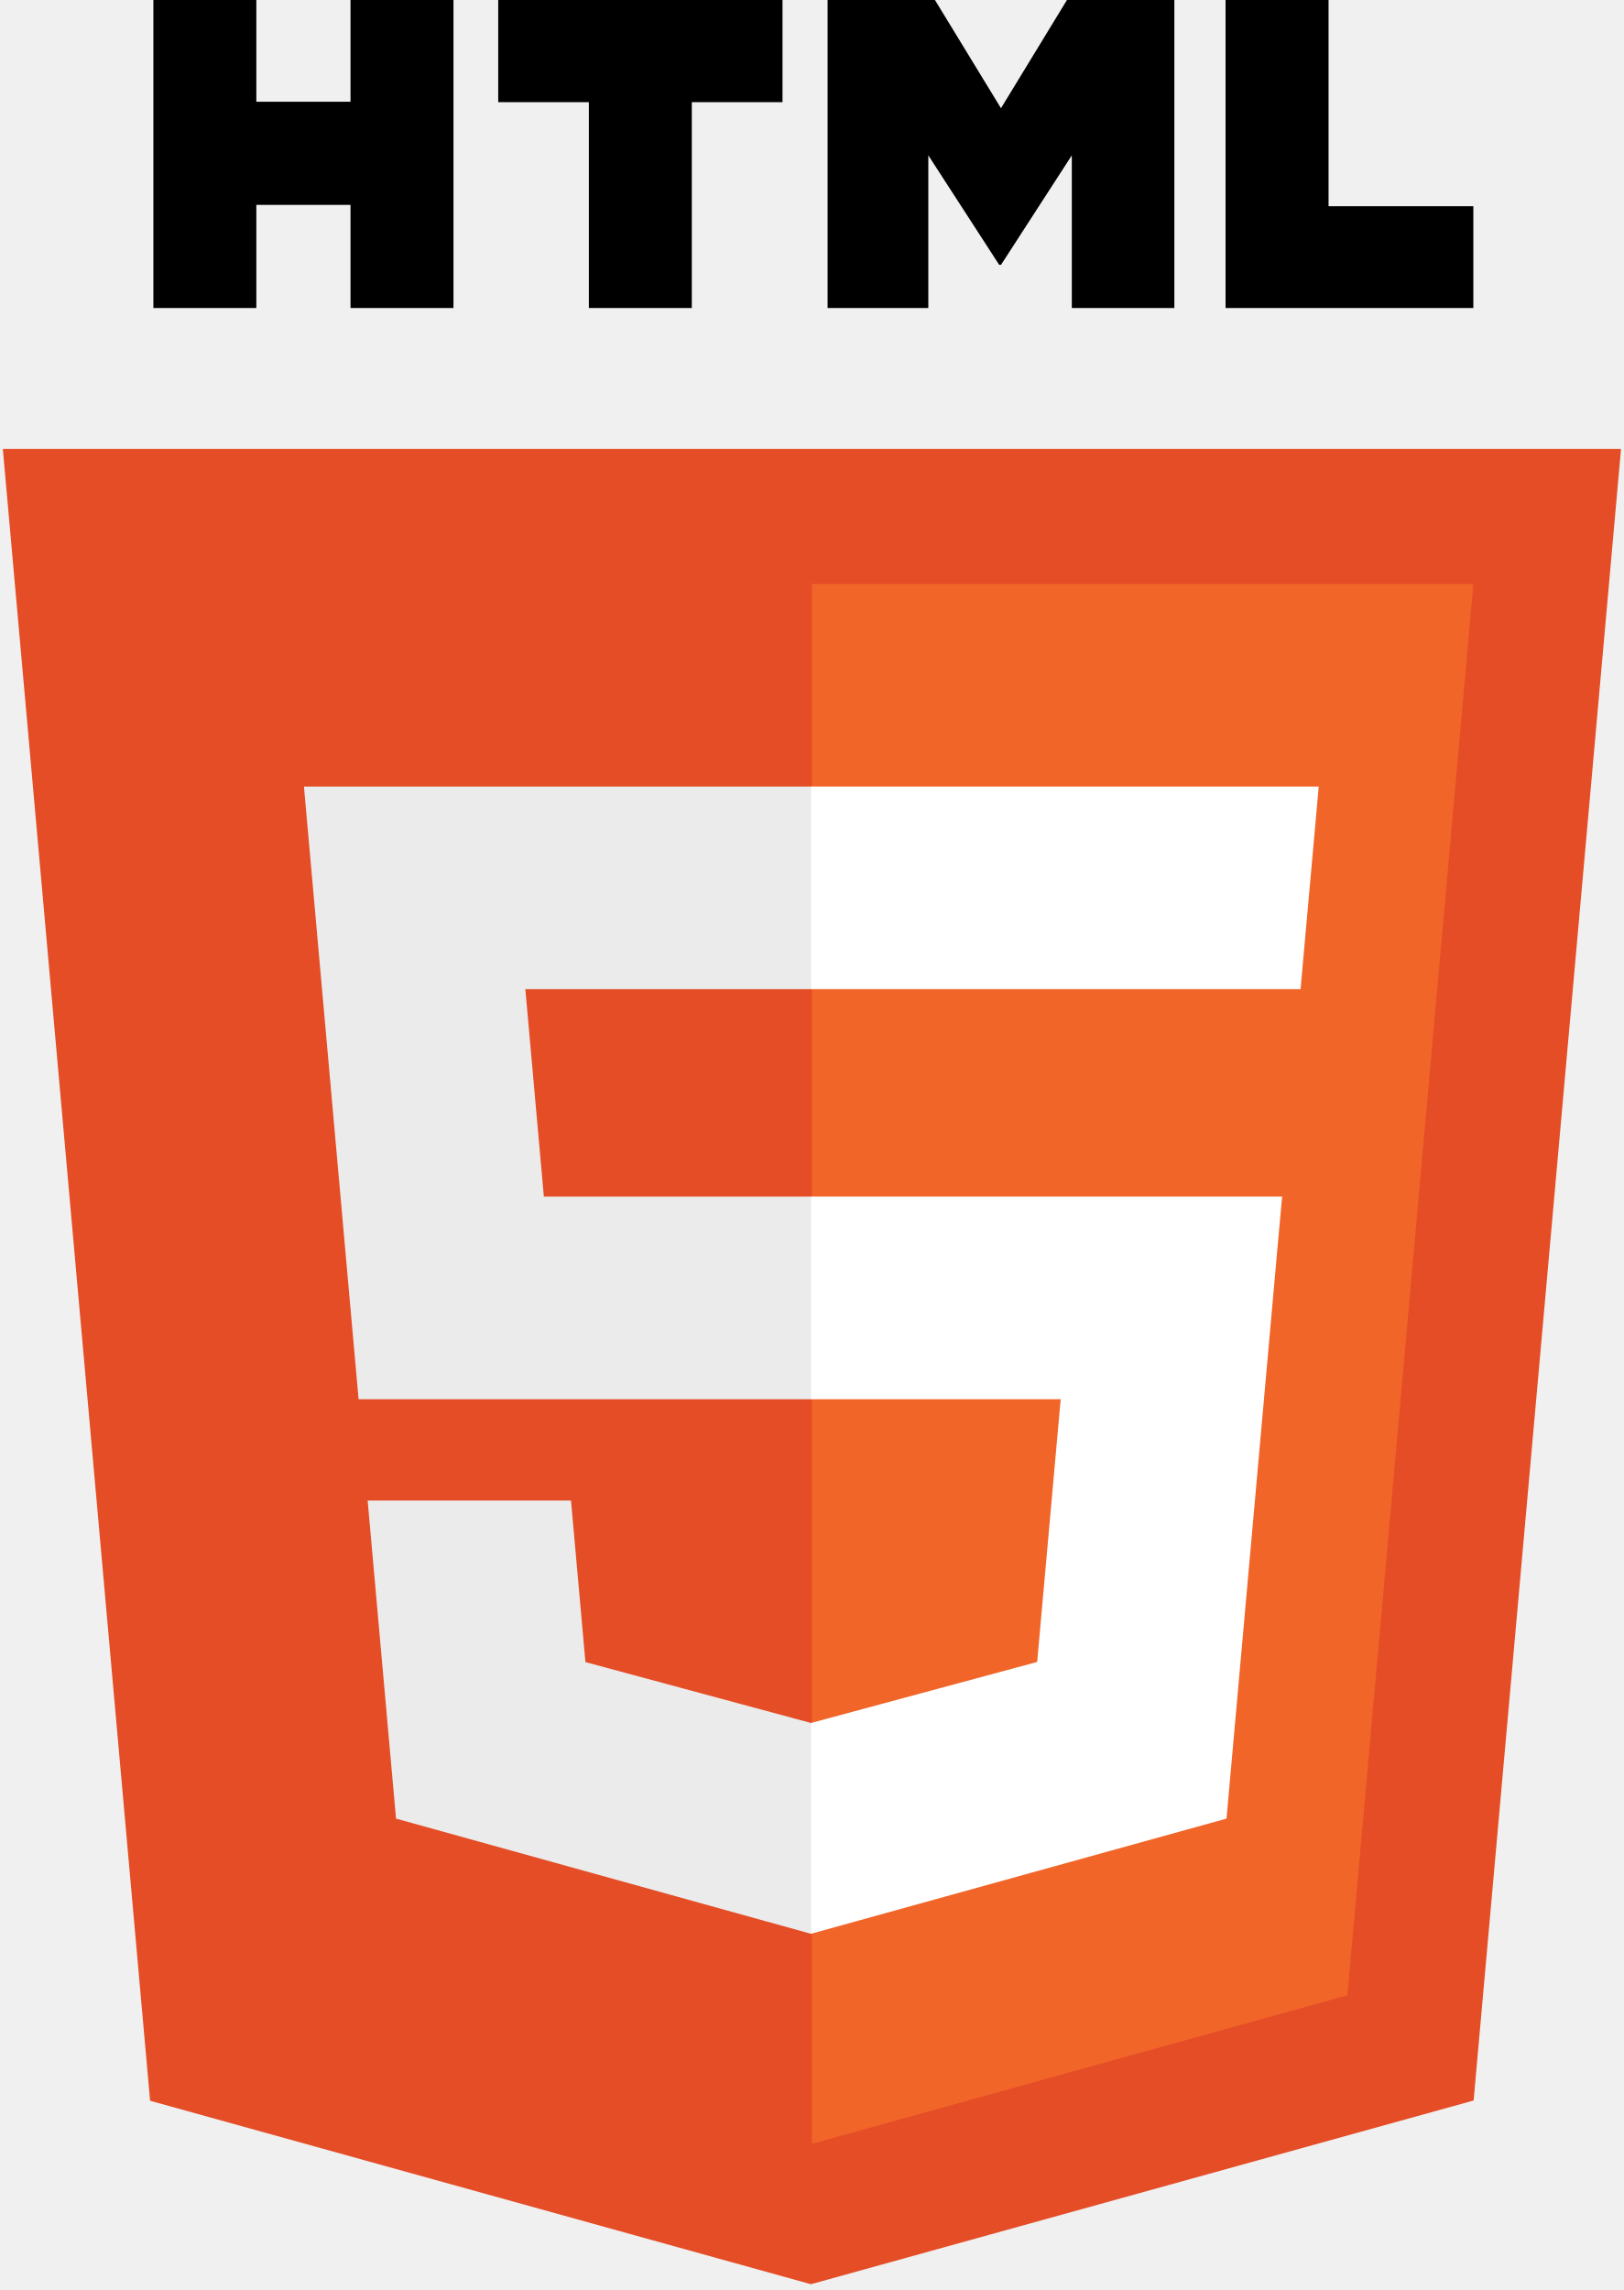
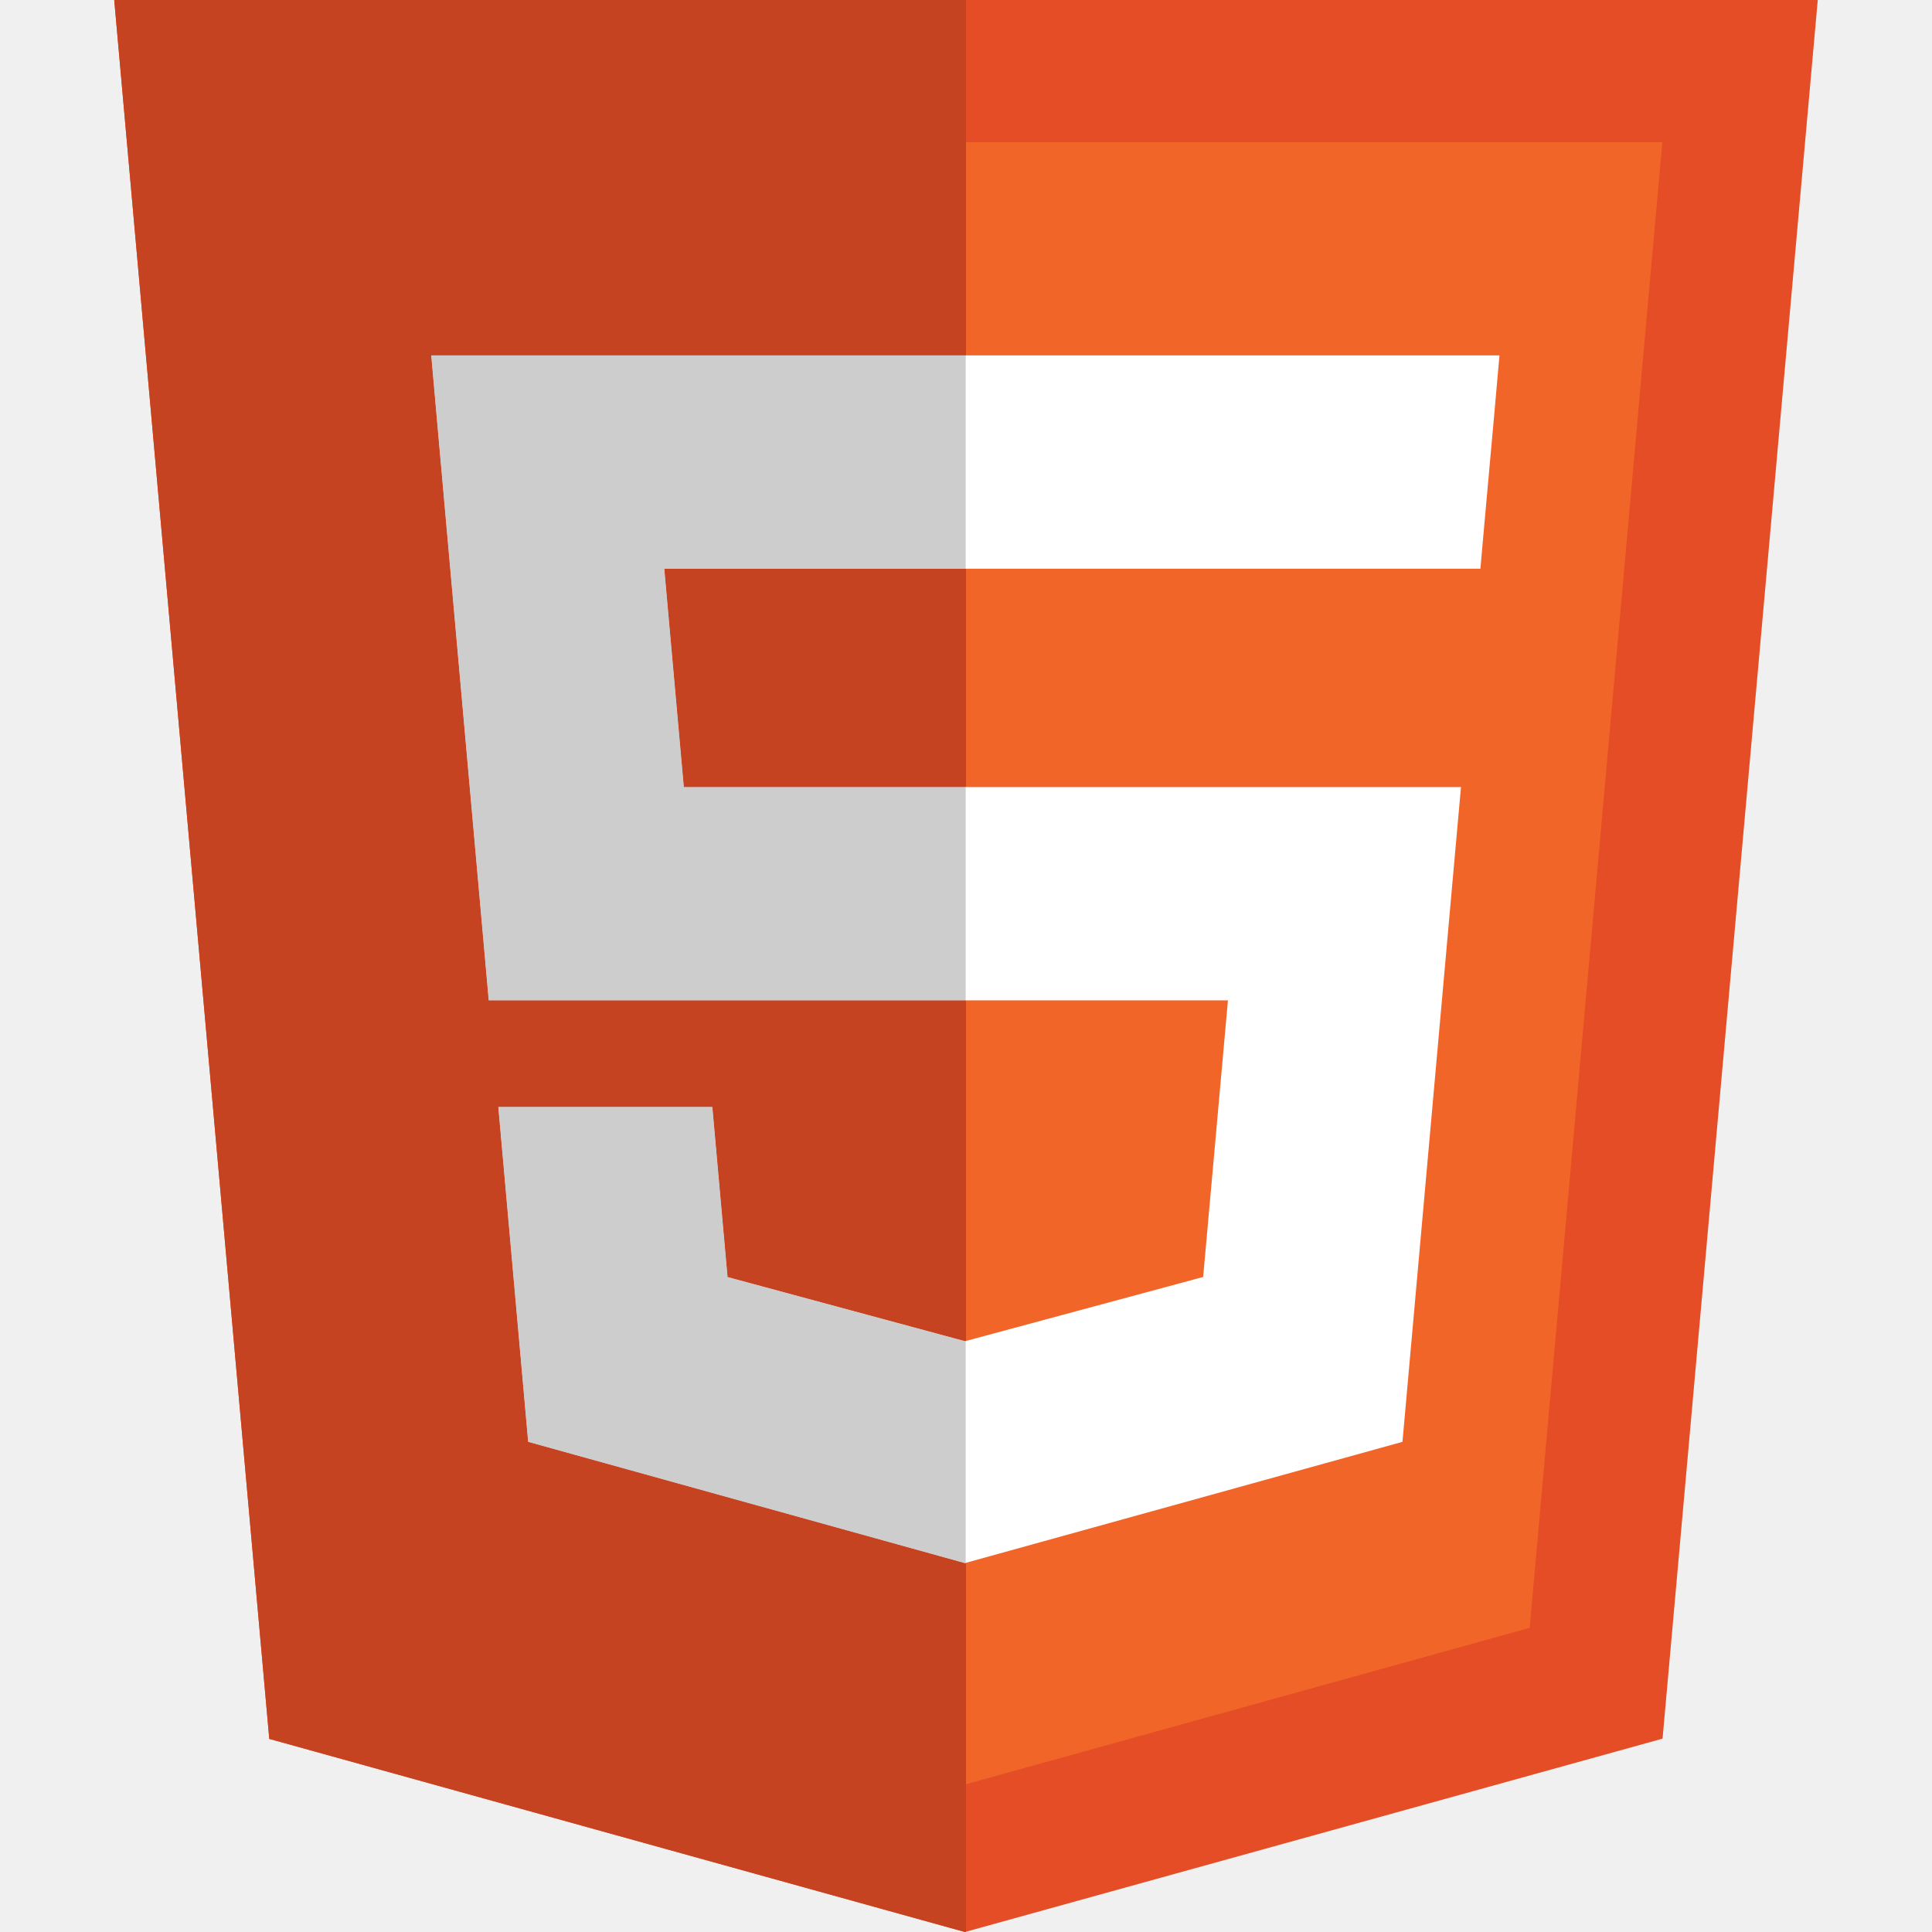
- <svg xmlns="http://www.w3.org/2000/svg" width="1773" height="2500" preserveAspectRatio="xMinYMin meet" viewBox="0 0 256 361" id="html">
-   <path fill="#E44D26" d="M255.555 70.766l-23.241 260.36-104.47 28.962-104.182-28.922L.445 70.766h255.11z" />
-   <path fill="#F16529" d="M128 337.95l84.417-23.403 19.86-222.49H128V337.95z" />
-   <path fill="#EBEBEB" d="M82.82 155.932H128v-31.937H47.917l.764 8.568 7.85 88.01H128v-31.937H85.739l-2.919-32.704zM90.018 236.542h-32.06l4.474 50.146 65.421 18.16.147-.04V271.58l-.14.037-35.568-9.604-2.274-25.471z" />
-   <path d="M24.18 0h16.23v16.035h14.847V0h16.231v48.558h-16.23v-16.26H40.411v16.26h-16.23V0zM92.83 16.103H78.544V0h44.814v16.103h-14.295v32.455h-16.23V16.103h-.001zM130.47 0h16.923l10.41 17.062L168.203 0h16.93v48.558h-16.164V24.49l-11.166 17.265h-.28L146.35 24.49v24.068h-15.88V0zM193.21 0h16.235v32.508h22.824v16.05h-39.06V0z" />
-   <path fill="#FFF" d="M127.89 220.573h39.327l-3.708 41.42-35.62 9.614v33.226l65.473-18.145.48-5.396 7.506-84.08.779-8.576H127.89v31.937zM127.89 155.854v.078h77.143l.64-7.178 1.456-16.191.763-8.568H127.89v31.86z" />
+ <svg xmlns="http://www.w3.org/2000/svg" enable-background="new 0 0 24 24" viewBox="0 0 24 24" id="html">
+   <polygon fill="#E44D26" points="3.345 21.601 1.419 0 22.581 0 20.653 21.598 11.987 24 3.345 21.601" />
+   <polygon fill="#F16529" points="12 22.164 19.002 20.222 20.65 1.766 12 1.766" />
+   <path fill="#EBEBEB" d="M12,9.778H8.495L8.252,7.065H12v-2.65H5.357l0.063,0.711l0.651,7.3H12V9.778L12,9.778z M12,16.658l-0.012,0.003l-2.95-0.797l-0.189-2.113H6.19l0.371,4.16l5.427,1.507L12,19.414V16.658L12,16.658z" />
+   <path fill="#FFF" d="M11.991,9.778v2.649h3.263l-0.308,3.436l-2.955,0.797v2.756l5.431-1.505l0.04-0.448l0.623-6.974l0.064-0.712h-0.714H11.991L11.991,9.778z M11.991,4.415v2.65h6.399l0.053-0.596l0.121-1.343l0.063-0.711H11.991L11.991,4.415z" />
+   <polygon fill="#DEDEDE" points="12 23.996 11.987 24 12 24 12 23.996" />
+   <path fill="#C64321" d="M12,7.065L12,7.065H8.252l0.242,2.713h3.496H12V7.065L12,7.065z M12,0H1.419l1.926,21.601L11.987,24L12,23.996v-4.582v0l-0.012,0.004l-5.427-1.507l-0.371-4.16h2.659l0.189,2.113l2.95,0.797l0.003-0.001v0L12,16.658v-4.231H6.071l-0.651-7.3L5.357,4.415h6.634H12V0L12,0z" />
+   <path fill="#CDCDCD" d="M8.849,13.751H6.19l0.371,4.16l5.427,1.507L12,19.414v0l-0.009,0.002v-2.756l-0.003,0.001l-2.95-0.797L8.849,13.751L8.849,13.751z M11.991,4.415H5.357l0.063,0.711l0.651,7.3H12h-0.009V9.778H8.495L8.252,7.065H12h-0.009V4.415L11.991,4.415z" />
+   <path fill="#DEDEDE" d="M12,16.658l-0.009,0.002v0v2.756L12,19.414V16.658L12,16.658z M12,9.778h-0.009v2.649H12V9.778L12,9.778z M12,4.415h-0.009v2.65H12V4.415L12,4.415z" />
</svg>
